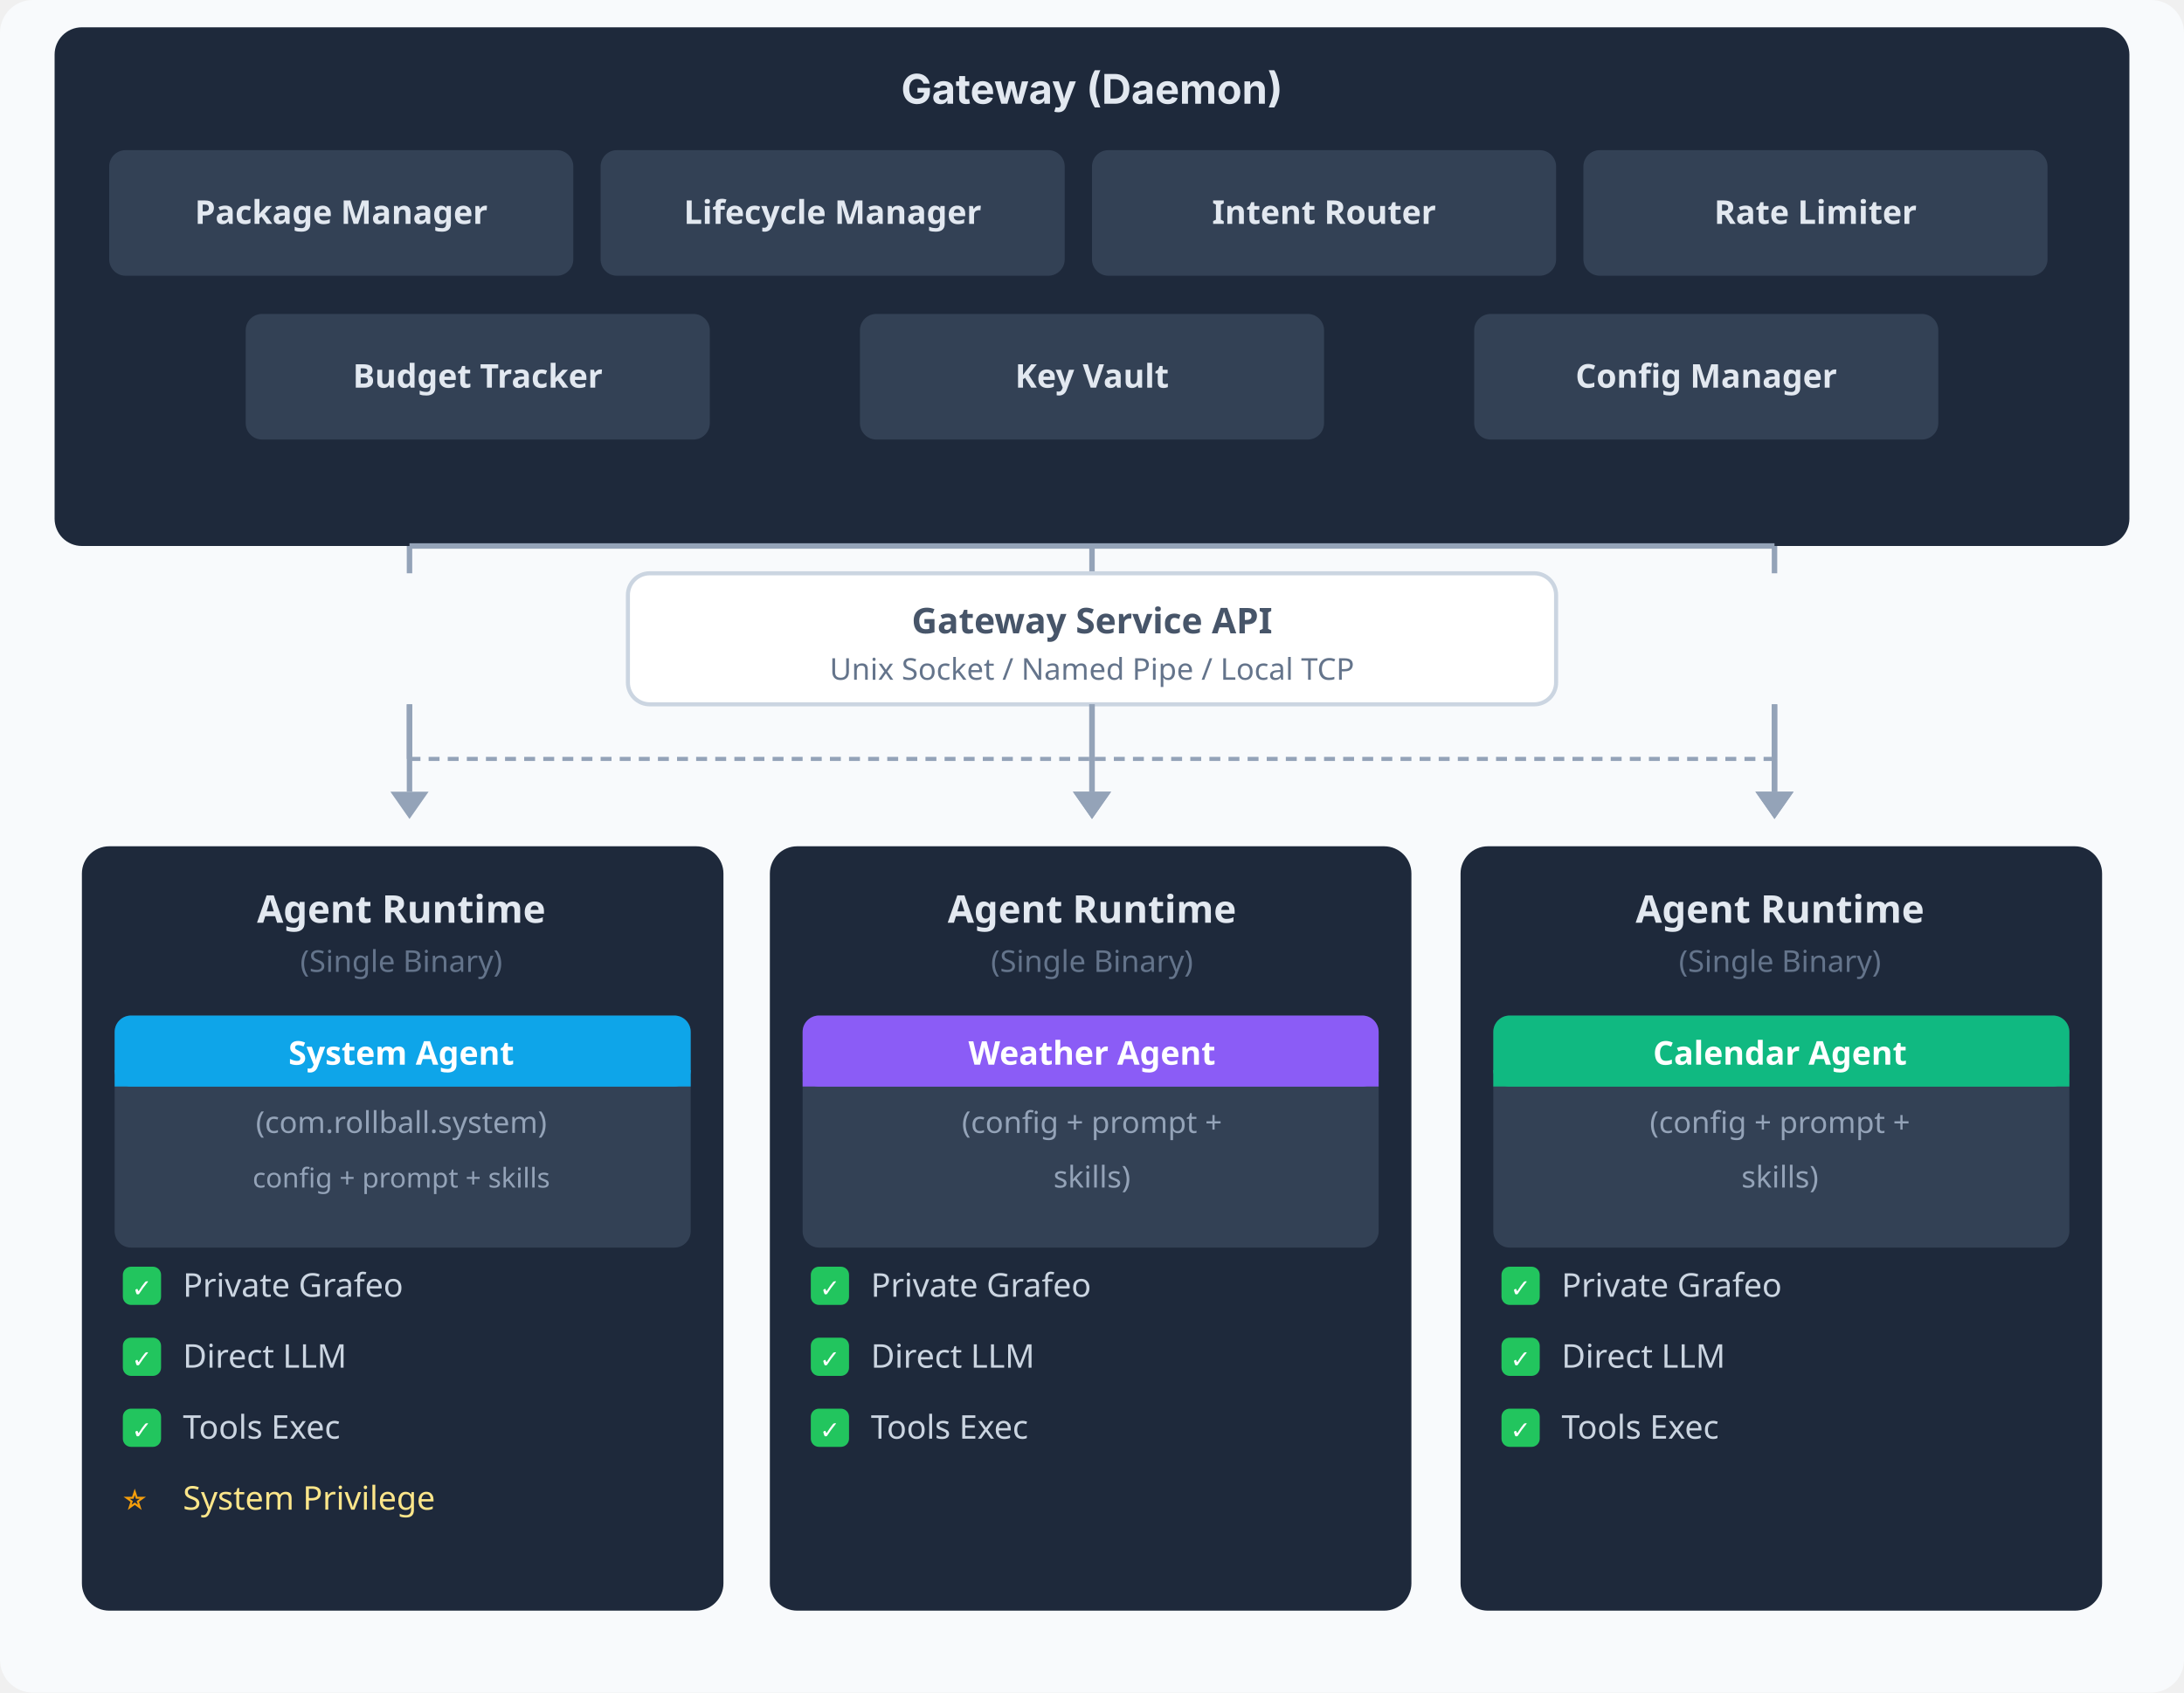
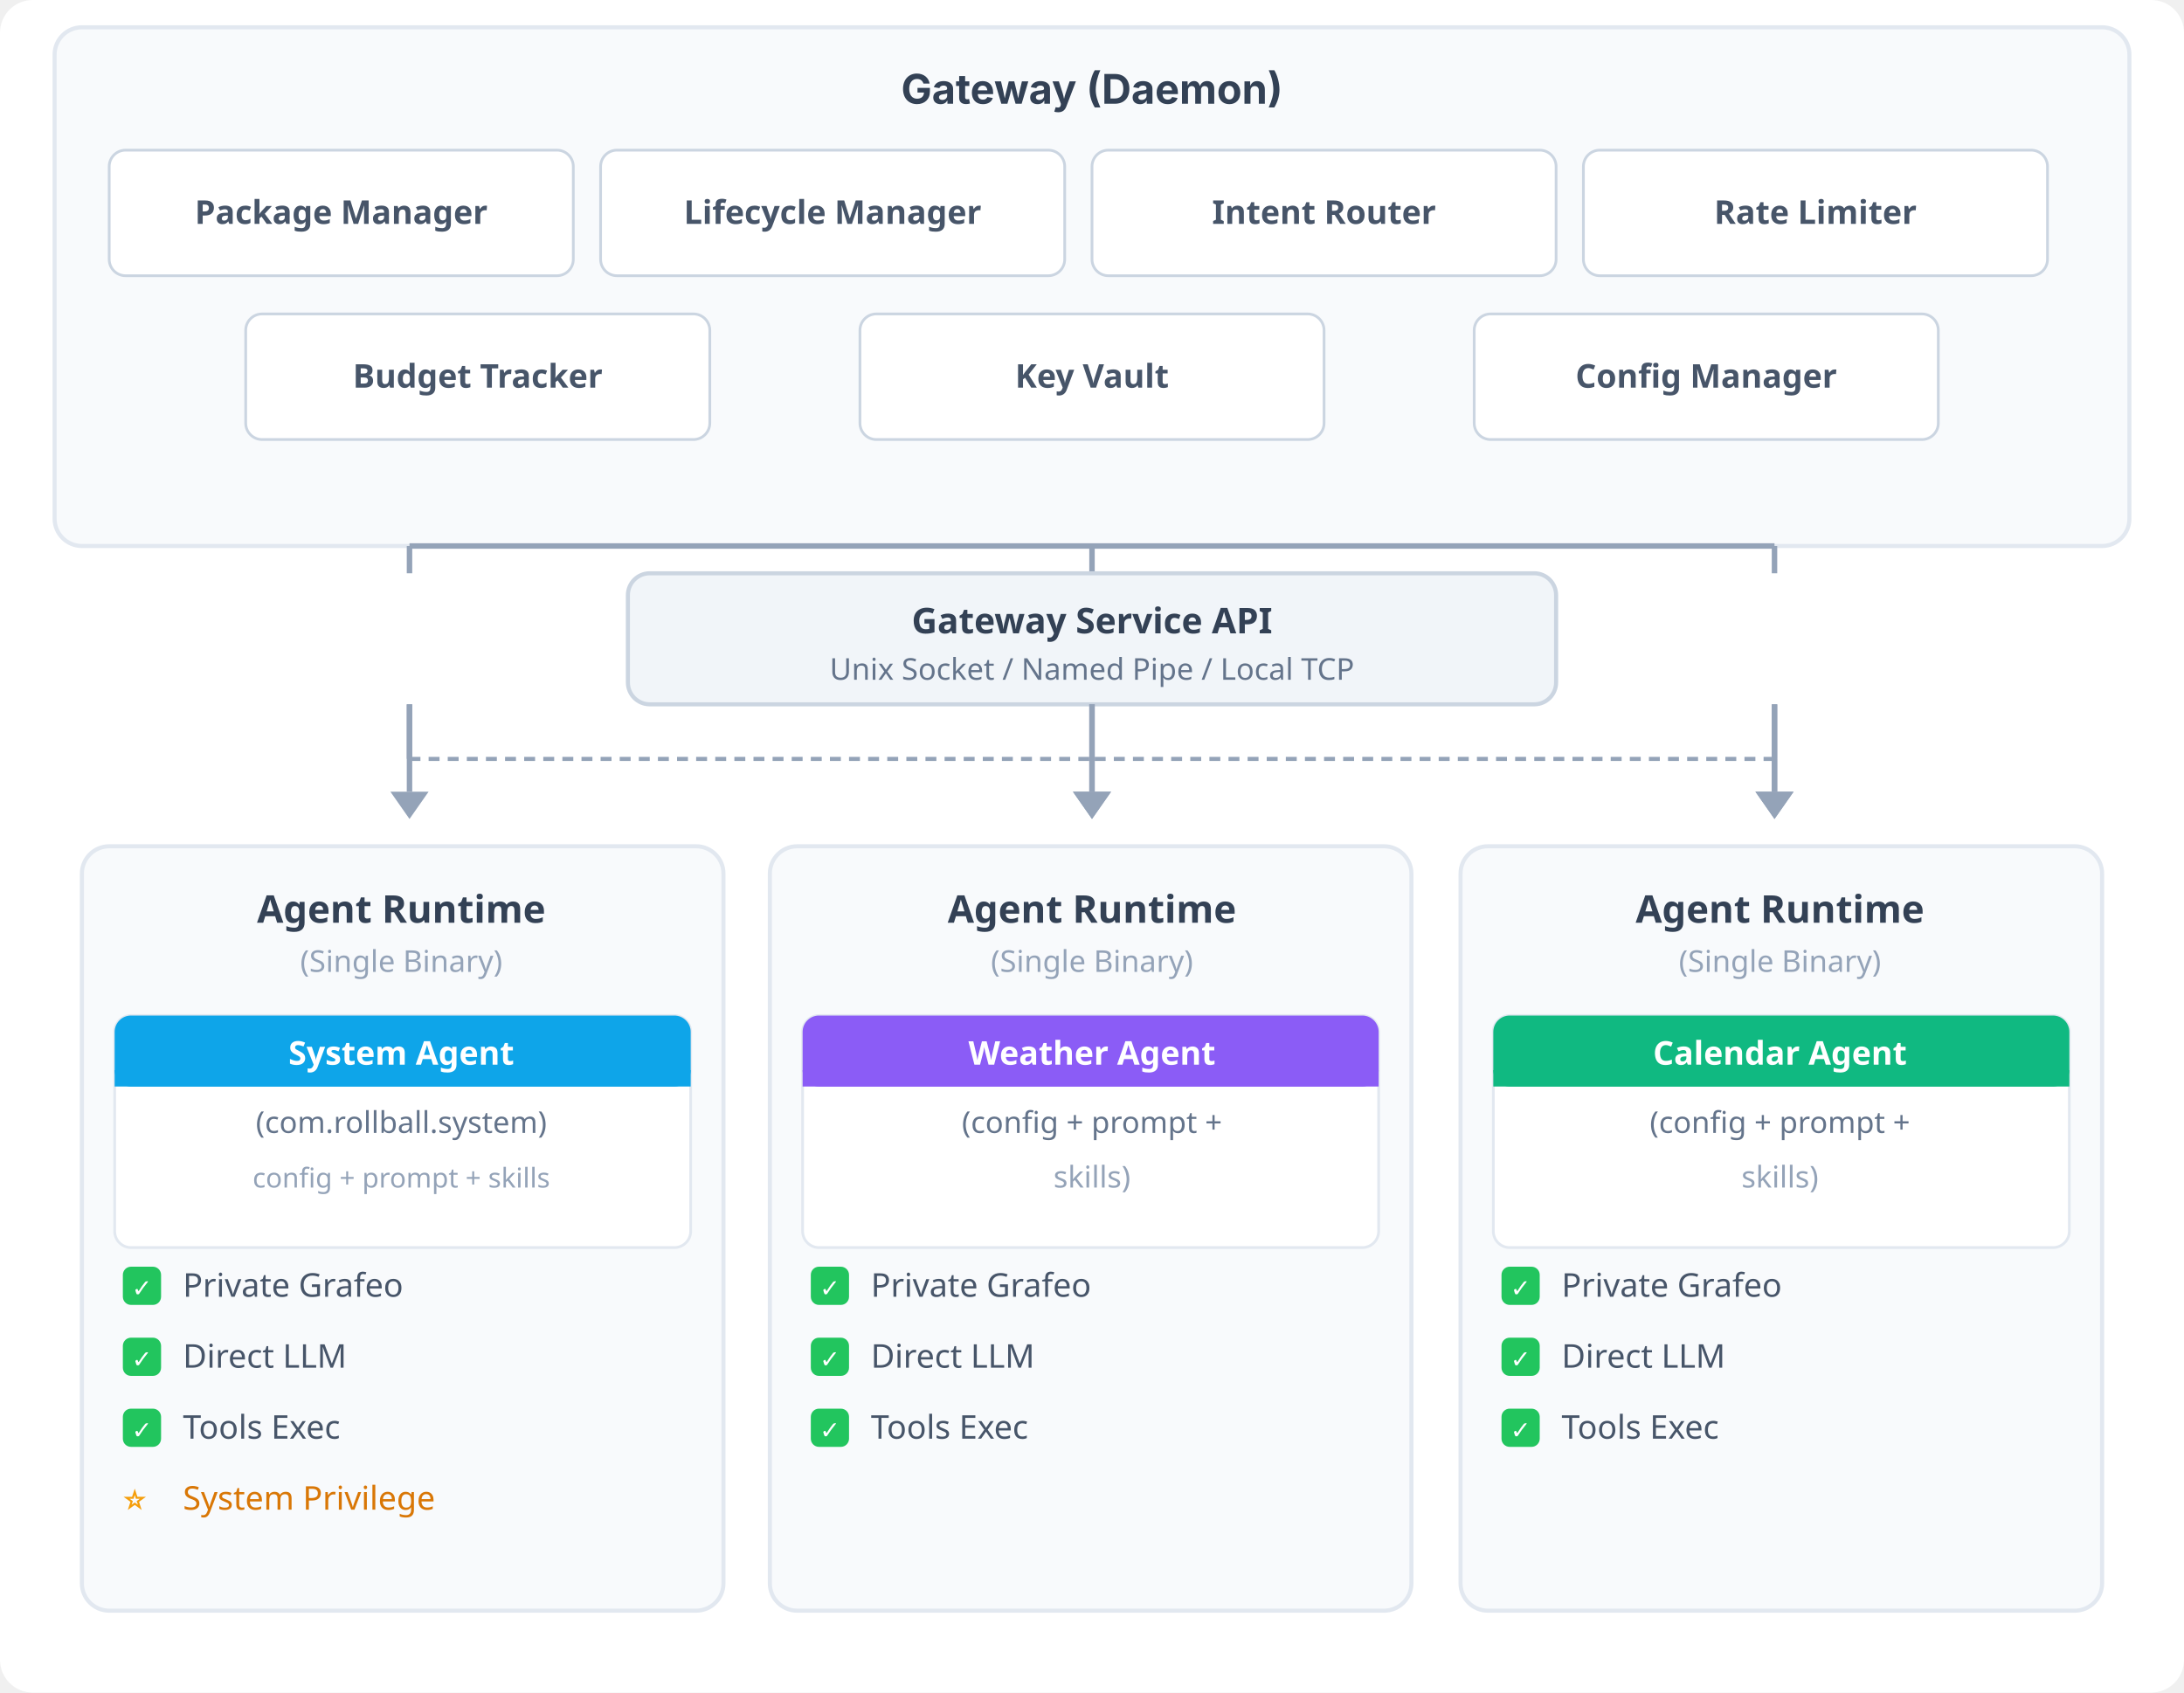
<svg xmlns="http://www.w3.org/2000/svg" viewBox="0 0 800 620" width="100%" height="100%">
-   <rect width="800" height="620" fill="#f8fafc" rx="12" />
-   <rect x="20" y="10" width="760" height="190" rx="10" fill="#1e293b" />
-   <text x="400" y="38" text-anchor="middle" fill="#e2e8f0" font-family="system-ui, -apple-system, sans-serif" font-size="15" font-weight="700">Gateway (Daemon)</text>
-   <rect x="40" y="55" width="170" height="46" rx="6" fill="#334155" />
-   <text x="125" y="82" text-anchor="middle" fill="#e2e8f0" font-family="system-ui, sans-serif" font-size="12" font-weight="600">Package Manager</text>
-   <rect x="220" y="55" width="170" height="46" rx="6" fill="#334155" />
-   <text x="305" y="82" text-anchor="middle" fill="#e2e8f0" font-family="system-ui, sans-serif" font-size="12" font-weight="600">Lifecycle Manager</text>
-   <rect x="400" y="55" width="170" height="46" rx="6" fill="#334155" />
-   <text x="485" y="82" text-anchor="middle" fill="#e2e8f0" font-family="system-ui, sans-serif" font-size="12" font-weight="600">Intent Router</text>
-   <rect x="580" y="55" width="170" height="46" rx="6" fill="#334155" />
-   <text x="665" y="82" text-anchor="middle" fill="#e2e8f0" font-family="system-ui, sans-serif" font-size="12" font-weight="600">Rate Limiter</text>
-   <rect x="90" y="115" width="170" height="46" rx="6" fill="#334155" />
-   <text x="175" y="142" text-anchor="middle" fill="#e2e8f0" font-family="system-ui, sans-serif" font-size="12" font-weight="600">Budget Tracker</text>
-   <rect x="315" y="115" width="170" height="46" rx="6" fill="#334155" />
-   <text x="400" y="142" text-anchor="middle" fill="#e2e8f0" font-family="system-ui, sans-serif" font-size="12" font-weight="600">Key Vault</text>
-   <rect x="540" y="115" width="170" height="46" rx="6" fill="#334155" />
-   <text x="625" y="142" text-anchor="middle" fill="#e2e8f0" font-family="system-ui, sans-serif" font-size="12" font-weight="600">Config Manager</text>
+   <rect width="800" height="620" fill="#ffffff" rx="12" />
+   <rect x="20" y="10" width="760" height="190" rx="10" fill="#f8fafc" stroke="#e2e8f0" stroke-width="1.5" />
+   <text x="400" y="38" text-anchor="middle" fill="#334155" font-family="system-ui, -apple-system, sans-serif" font-size="15" font-weight="700">Gateway (Daemon)</text>
+   <rect x="40" y="55" width="170" height="46" rx="6" fill="#ffffff" stroke="#cbd5e1" stroke-width="1" />
+   <text x="125" y="82" text-anchor="middle" fill="#475569" font-family="system-ui, sans-serif" font-size="12" font-weight="600">Package Manager</text>
+   <rect x="220" y="55" width="170" height="46" rx="6" fill="#ffffff" stroke="#cbd5e1" stroke-width="1" />
+   <text x="305" y="82" text-anchor="middle" fill="#475569" font-family="system-ui, sans-serif" font-size="12" font-weight="600">Lifecycle Manager</text>
+   <rect x="400" y="55" width="170" height="46" rx="6" fill="#ffffff" stroke="#cbd5e1" stroke-width="1" />
+   <text x="485" y="82" text-anchor="middle" fill="#475569" font-family="system-ui, sans-serif" font-size="12" font-weight="600">Intent Router</text>
+   <rect x="580" y="55" width="170" height="46" rx="6" fill="#ffffff" stroke="#cbd5e1" stroke-width="1" />
+   <text x="665" y="82" text-anchor="middle" fill="#475569" font-family="system-ui, sans-serif" font-size="12" font-weight="600">Rate Limiter</text>
+   <rect x="90" y="115" width="170" height="46" rx="6" fill="#ffffff" stroke="#cbd5e1" stroke-width="1" />
+   <text x="175" y="142" text-anchor="middle" fill="#475569" font-family="system-ui, sans-serif" font-size="12" font-weight="600">Budget Tracker</text>
+   <rect x="315" y="115" width="170" height="46" rx="6" fill="#ffffff" stroke="#cbd5e1" stroke-width="1" />
+   <text x="400" y="142" text-anchor="middle" fill="#475569" font-family="system-ui, sans-serif" font-size="12" font-weight="600">Key Vault</text>
+   <rect x="540" y="115" width="170" height="46" rx="6" fill="#ffffff" stroke="#cbd5e1" stroke-width="1" />
+   <text x="625" y="142" text-anchor="middle" fill="#475569" font-family="system-ui, sans-serif" font-size="12" font-weight="600">Config Manager</text>
  <line x1="150" y1="200" x2="650" y2="200" stroke="#94a3b8" stroke-width="2" />
  <line x1="400" y1="200" x2="400" y2="210" stroke="#94a3b8" stroke-width="2" />
  <line x1="150" y1="200" x2="150" y2="210" stroke="#94a3b8" stroke-width="2" />
  <line x1="650" y1="200" x2="650" y2="210" stroke="#94a3b8" stroke-width="2" />
-   <rect x="230" y="210" width="340" height="48" rx="8" fill="white" stroke="#cbd5e1" stroke-width="1.5" />
-   <text x="400" y="232" text-anchor="middle" fill="#475569" font-family="system-ui, sans-serif" font-size="13" font-weight="700">Gateway Service API</text>
+   <rect x="230" y="210" width="340" height="48" rx="8" fill="#f1f5f9" stroke="#cbd5e1" stroke-width="1.5" />
+   <text x="400" y="232" text-anchor="middle" fill="#334155" font-family="system-ui, sans-serif" font-size="13" font-weight="700">Gateway Service API</text>
  <text x="400" y="249" text-anchor="middle" fill="#64748b" font-family="system-ui, sans-serif" font-size="11">Unix Socket / Named Pipe / Local TCP</text>
  <line x1="150" y1="258" x2="150" y2="278" stroke="#94a3b8" stroke-width="2" />
  <line x1="150" y1="278" x2="400" y2="278" stroke="#94a3b8" stroke-width="1.5" stroke-dasharray="4,3" />
  <line x1="400" y1="258" x2="400" y2="290" stroke="#94a3b8" stroke-width="2" />
  <polygon points="393,290 400,300 407,290" fill="#94a3b8" />
  <line x1="650" y1="258" x2="650" y2="278" stroke="#94a3b8" stroke-width="2" />
  <line x1="650" y1="278" x2="400" y2="278" stroke="#94a3b8" stroke-width="1.5" stroke-dasharray="4,3" />
  <line x1="650" y1="278" x2="650" y2="290" stroke="#94a3b8" stroke-width="2" />
  <polygon points="643,290 650,300 657,290" fill="#94a3b8" />
  <line x1="400" y1="258" x2="400" y2="290" stroke="#94a3b8" stroke-width="2" />
  <polygon points="393,290 400,300 407,290" fill="#94a3b8" />
  <line x1="150" y1="258" x2="150" y2="290" stroke="#94a3b8" stroke-width="2" />
  <polygon points="143,290 150,300 157,290" fill="#94a3b8" />
  <line x1="650" y1="258" x2="650" y2="290" stroke="#94a3b8" stroke-width="2" />
  <polygon points="643,290 650,300 657,290" fill="#94a3b8" />
-   <rect x="30" y="310" width="235" height="280" rx="10" fill="#1e293b" />
-   <text x="147" y="338" text-anchor="middle" fill="#e2e8f0" font-family="system-ui, sans-serif" font-size="14" font-weight="700">Agent Runtime</text>
-   <text x="147" y="356" text-anchor="middle" fill="#64748b" font-family="system-ui, sans-serif" font-size="11">(Single Binary)</text>
-   <rect x="42" y="372" width="211" height="85" rx="6" fill="#334155" />
+   <rect x="30" y="310" width="235" height="280" rx="10" fill="#f8fafc" stroke="#e2e8f0" stroke-width="1.5" />
+   <text x="147" y="338" text-anchor="middle" fill="#334155" font-family="system-ui, sans-serif" font-size="14" font-weight="700">Agent Runtime</text>
+   <text x="147" y="356" text-anchor="middle" fill="#94a3b8" font-family="system-ui, sans-serif" font-size="11">(Single Binary)</text>
+   <rect x="42" y="372" width="211" height="85" rx="6" fill="#ffffff" stroke="#e2e8f0" stroke-width="1" />
  <rect x="42" y="372" width="211" height="26" rx="6" fill="#0ea5e9" />
  <rect x="42" y="392" width="211" height="6" fill="#0ea5e9" />
  <text x="147" y="390" text-anchor="middle" fill="white" font-family="system-ui, sans-serif" font-size="12" font-weight="600">System Agent</text>
-   <text x="147" y="415" text-anchor="middle" fill="#94a3b8" font-family="system-ui, sans-serif" font-size="11">(com.rollball.system)</text>
+   <text x="147" y="415" text-anchor="middle" fill="#64748b" font-family="system-ui, sans-serif" font-size="11">(com.rollball.system)</text>
  <text x="147" y="435" text-anchor="middle" fill="#94a3b8" font-family="system-ui, sans-serif" font-size="10">config + prompt + skills</text>
  <g transform="translate(45, 472)">
    <rect x="0" y="-8" width="14" height="14" rx="3" fill="#22c55e" />
    <text x="7" y="3" text-anchor="middle" fill="white" font-family="system-ui, sans-serif" font-size="9" font-weight="bold">✓</text>
-     <text x="22" y="3" fill="#cbd5e1" font-family="system-ui, sans-serif" font-size="12">Private Grafeo</text>
+     <text x="22" y="3" fill="#475569" font-family="system-ui, sans-serif" font-size="12">Private Grafeo</text>
  </g>
  <g transform="translate(45, 498)">
    <rect x="0" y="-8" width="14" height="14" rx="3" fill="#22c55e" />
    <text x="7" y="3" text-anchor="middle" fill="white" font-family="system-ui, sans-serif" font-size="9" font-weight="bold">✓</text>
-     <text x="22" y="3" fill="#cbd5e1" font-family="system-ui, sans-serif" font-size="12">Direct LLM</text>
+     <text x="22" y="3" fill="#475569" font-family="system-ui, sans-serif" font-size="12">Direct LLM</text>
  </g>
  <g transform="translate(45, 524)">
    <rect x="0" y="-8" width="14" height="14" rx="3" fill="#22c55e" />
    <text x="7" y="3" text-anchor="middle" fill="white" font-family="system-ui, sans-serif" font-size="9" font-weight="bold">✓</text>
-     <text x="22" y="3" fill="#cbd5e1" font-family="system-ui, sans-serif" font-size="12">Tools Exec</text>
+     <text x="22" y="3" fill="#475569" font-family="system-ui, sans-serif" font-size="12">Tools Exec</text>
  </g>
  <g transform="translate(45, 550)">
    <text x="0" y="3" fill="#f59e0b" font-family="system-ui, sans-serif" font-size="13">⭐</text>
-     <text x="22" y="3" fill="#fde68a" font-family="system-ui, sans-serif" font-size="12" font-weight="500">System Privilege</text>
+     <text x="22" y="3" fill="#d97706" font-family="system-ui, sans-serif" font-size="12" font-weight="500">System Privilege</text>
  </g>
-   <rect x="282" y="310" width="235" height="280" rx="10" fill="#1e293b" />
-   <text x="400" y="338" text-anchor="middle" fill="#e2e8f0" font-family="system-ui, sans-serif" font-size="14" font-weight="700">Agent Runtime</text>
-   <text x="400" y="356" text-anchor="middle" fill="#64748b" font-family="system-ui, sans-serif" font-size="11">(Single Binary)</text>
-   <rect x="294" y="372" width="211" height="85" rx="6" fill="#334155" />
+   <rect x="282" y="310" width="235" height="280" rx="10" fill="#f8fafc" stroke="#e2e8f0" stroke-width="1.5" />
+   <text x="400" y="338" text-anchor="middle" fill="#334155" font-family="system-ui, sans-serif" font-size="14" font-weight="700">Agent Runtime</text>
+   <text x="400" y="356" text-anchor="middle" fill="#94a3b8" font-family="system-ui, sans-serif" font-size="11">(Single Binary)</text>
+   <rect x="294" y="372" width="211" height="85" rx="6" fill="#ffffff" stroke="#e2e8f0" stroke-width="1" />
  <rect x="294" y="372" width="211" height="26" rx="6" fill="#8b5cf6" />
  <rect x="294" y="392" width="211" height="6" fill="#8b5cf6" />
  <text x="400" y="390" text-anchor="middle" fill="white" font-family="system-ui, sans-serif" font-size="12" font-weight="600">Weather Agent</text>
-   <text x="400" y="415" text-anchor="middle" fill="#94a3b8" font-family="system-ui, sans-serif" font-size="11">(config + prompt +</text>
+   <text x="400" y="415" text-anchor="middle" fill="#64748b" font-family="system-ui, sans-serif" font-size="11">(config + prompt +</text>
  <text x="400" y="435" text-anchor="middle" fill="#94a3b8" font-family="system-ui, sans-serif" font-size="11">skills)</text>
  <g transform="translate(297, 472)">
    <rect x="0" y="-8" width="14" height="14" rx="3" fill="#22c55e" />
    <text x="7" y="3" text-anchor="middle" fill="white" font-family="system-ui, sans-serif" font-size="9" font-weight="bold">✓</text>
-     <text x="22" y="3" fill="#cbd5e1" font-family="system-ui, sans-serif" font-size="12">Private Grafeo</text>
+     <text x="22" y="3" fill="#475569" font-family="system-ui, sans-serif" font-size="12">Private Grafeo</text>
  </g>
  <g transform="translate(297, 498)">
    <rect x="0" y="-8" width="14" height="14" rx="3" fill="#22c55e" />
    <text x="7" y="3" text-anchor="middle" fill="white" font-family="system-ui, sans-serif" font-size="9" font-weight="bold">✓</text>
-     <text x="22" y="3" fill="#cbd5e1" font-family="system-ui, sans-serif" font-size="12">Direct LLM</text>
+     <text x="22" y="3" fill="#475569" font-family="system-ui, sans-serif" font-size="12">Direct LLM</text>
  </g>
  <g transform="translate(297, 524)">
    <rect x="0" y="-8" width="14" height="14" rx="3" fill="#22c55e" />
    <text x="7" y="3" text-anchor="middle" fill="white" font-family="system-ui, sans-serif" font-size="9" font-weight="bold">✓</text>
-     <text x="22" y="3" fill="#cbd5e1" font-family="system-ui, sans-serif" font-size="12">Tools Exec</text>
+     <text x="22" y="3" fill="#475569" font-family="system-ui, sans-serif" font-size="12">Tools Exec</text>
  </g>
-   <rect x="535" y="310" width="235" height="280" rx="10" fill="#1e293b" />
-   <text x="652" y="338" text-anchor="middle" fill="#e2e8f0" font-family="system-ui, sans-serif" font-size="14" font-weight="700">Agent Runtime</text>
-   <text x="652" y="356" text-anchor="middle" fill="#64748b" font-family="system-ui, sans-serif" font-size="11">(Single Binary)</text>
-   <rect x="547" y="372" width="211" height="85" rx="6" fill="#334155" />
+   <rect x="535" y="310" width="235" height="280" rx="10" fill="#f8fafc" stroke="#e2e8f0" stroke-width="1.5" />
+   <text x="652" y="338" text-anchor="middle" fill="#334155" font-family="system-ui, sans-serif" font-size="14" font-weight="700">Agent Runtime</text>
+   <text x="652" y="356" text-anchor="middle" fill="#94a3b8" font-family="system-ui, sans-serif" font-size="11">(Single Binary)</text>
+   <rect x="547" y="372" width="211" height="85" rx="6" fill="#ffffff" stroke="#e2e8f0" stroke-width="1" />
  <rect x="547" y="372" width="211" height="26" rx="6" fill="#10b981" />
  <rect x="547" y="392" width="211" height="6" fill="#10b981" />
  <text x="652" y="390" text-anchor="middle" fill="white" font-family="system-ui, sans-serif" font-size="12" font-weight="600">Calendar Agent</text>
-   <text x="652" y="415" text-anchor="middle" fill="#94a3b8" font-family="system-ui, sans-serif" font-size="11">(config + prompt +</text>
+   <text x="652" y="415" text-anchor="middle" fill="#64748b" font-family="system-ui, sans-serif" font-size="11">(config + prompt +</text>
  <text x="652" y="435" text-anchor="middle" fill="#94a3b8" font-family="system-ui, sans-serif" font-size="11">skills)</text>
  <g transform="translate(550, 472)">
    <rect x="0" y="-8" width="14" height="14" rx="3" fill="#22c55e" />
    <text x="7" y="3" text-anchor="middle" fill="white" font-family="system-ui, sans-serif" font-size="9" font-weight="bold">✓</text>
-     <text x="22" y="3" fill="#cbd5e1" font-family="system-ui, sans-serif" font-size="12">Private Grafeo</text>
+     <text x="22" y="3" fill="#475569" font-family="system-ui, sans-serif" font-size="12">Private Grafeo</text>
  </g>
  <g transform="translate(550, 498)">
    <rect x="0" y="-8" width="14" height="14" rx="3" fill="#22c55e" />
    <text x="7" y="3" text-anchor="middle" fill="white" font-family="system-ui, sans-serif" font-size="9" font-weight="bold">✓</text>
-     <text x="22" y="3" fill="#cbd5e1" font-family="system-ui, sans-serif" font-size="12">Direct LLM</text>
+     <text x="22" y="3" fill="#475569" font-family="system-ui, sans-serif" font-size="12">Direct LLM</text>
  </g>
  <g transform="translate(550, 524)">
    <rect x="0" y="-8" width="14" height="14" rx="3" fill="#22c55e" />
    <text x="7" y="3" text-anchor="middle" fill="white" font-family="system-ui, sans-serif" font-size="9" font-weight="bold">✓</text>
-     <text x="22" y="3" fill="#cbd5e1" font-family="system-ui, sans-serif" font-size="12">Tools Exec</text>
+     <text x="22" y="3" fill="#475569" font-family="system-ui, sans-serif" font-size="12">Tools Exec</text>
  </g>
</svg>
